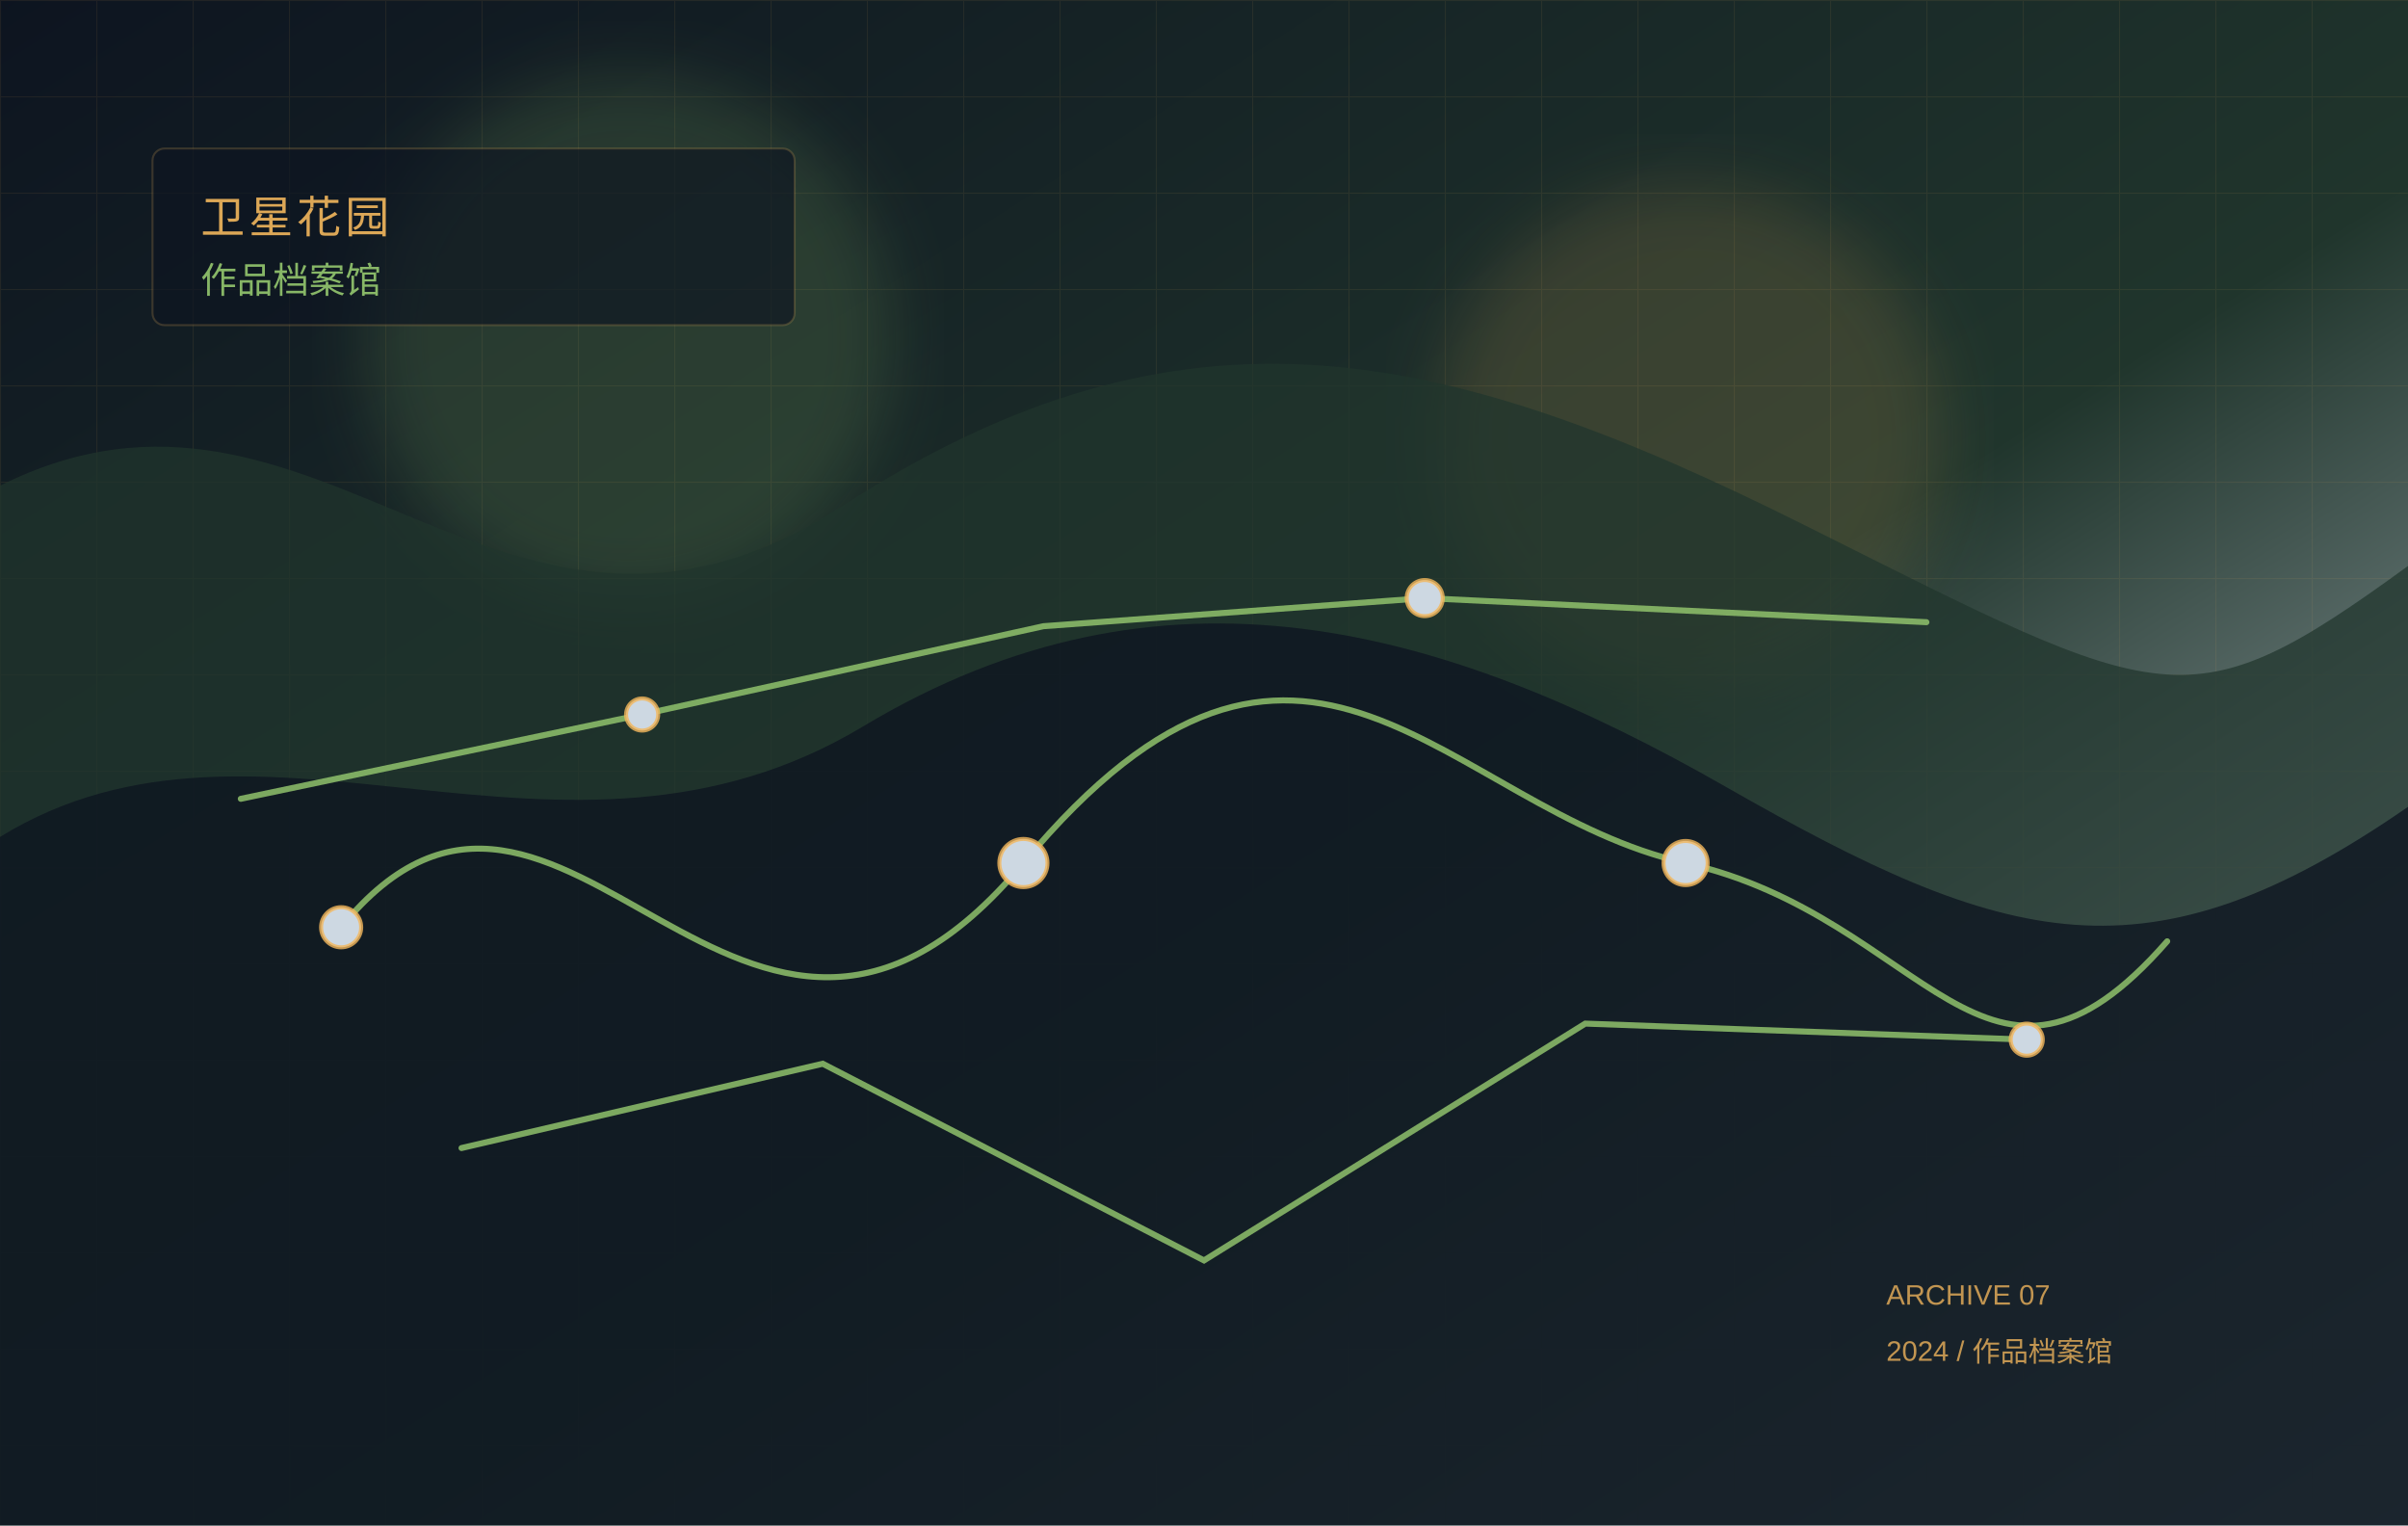
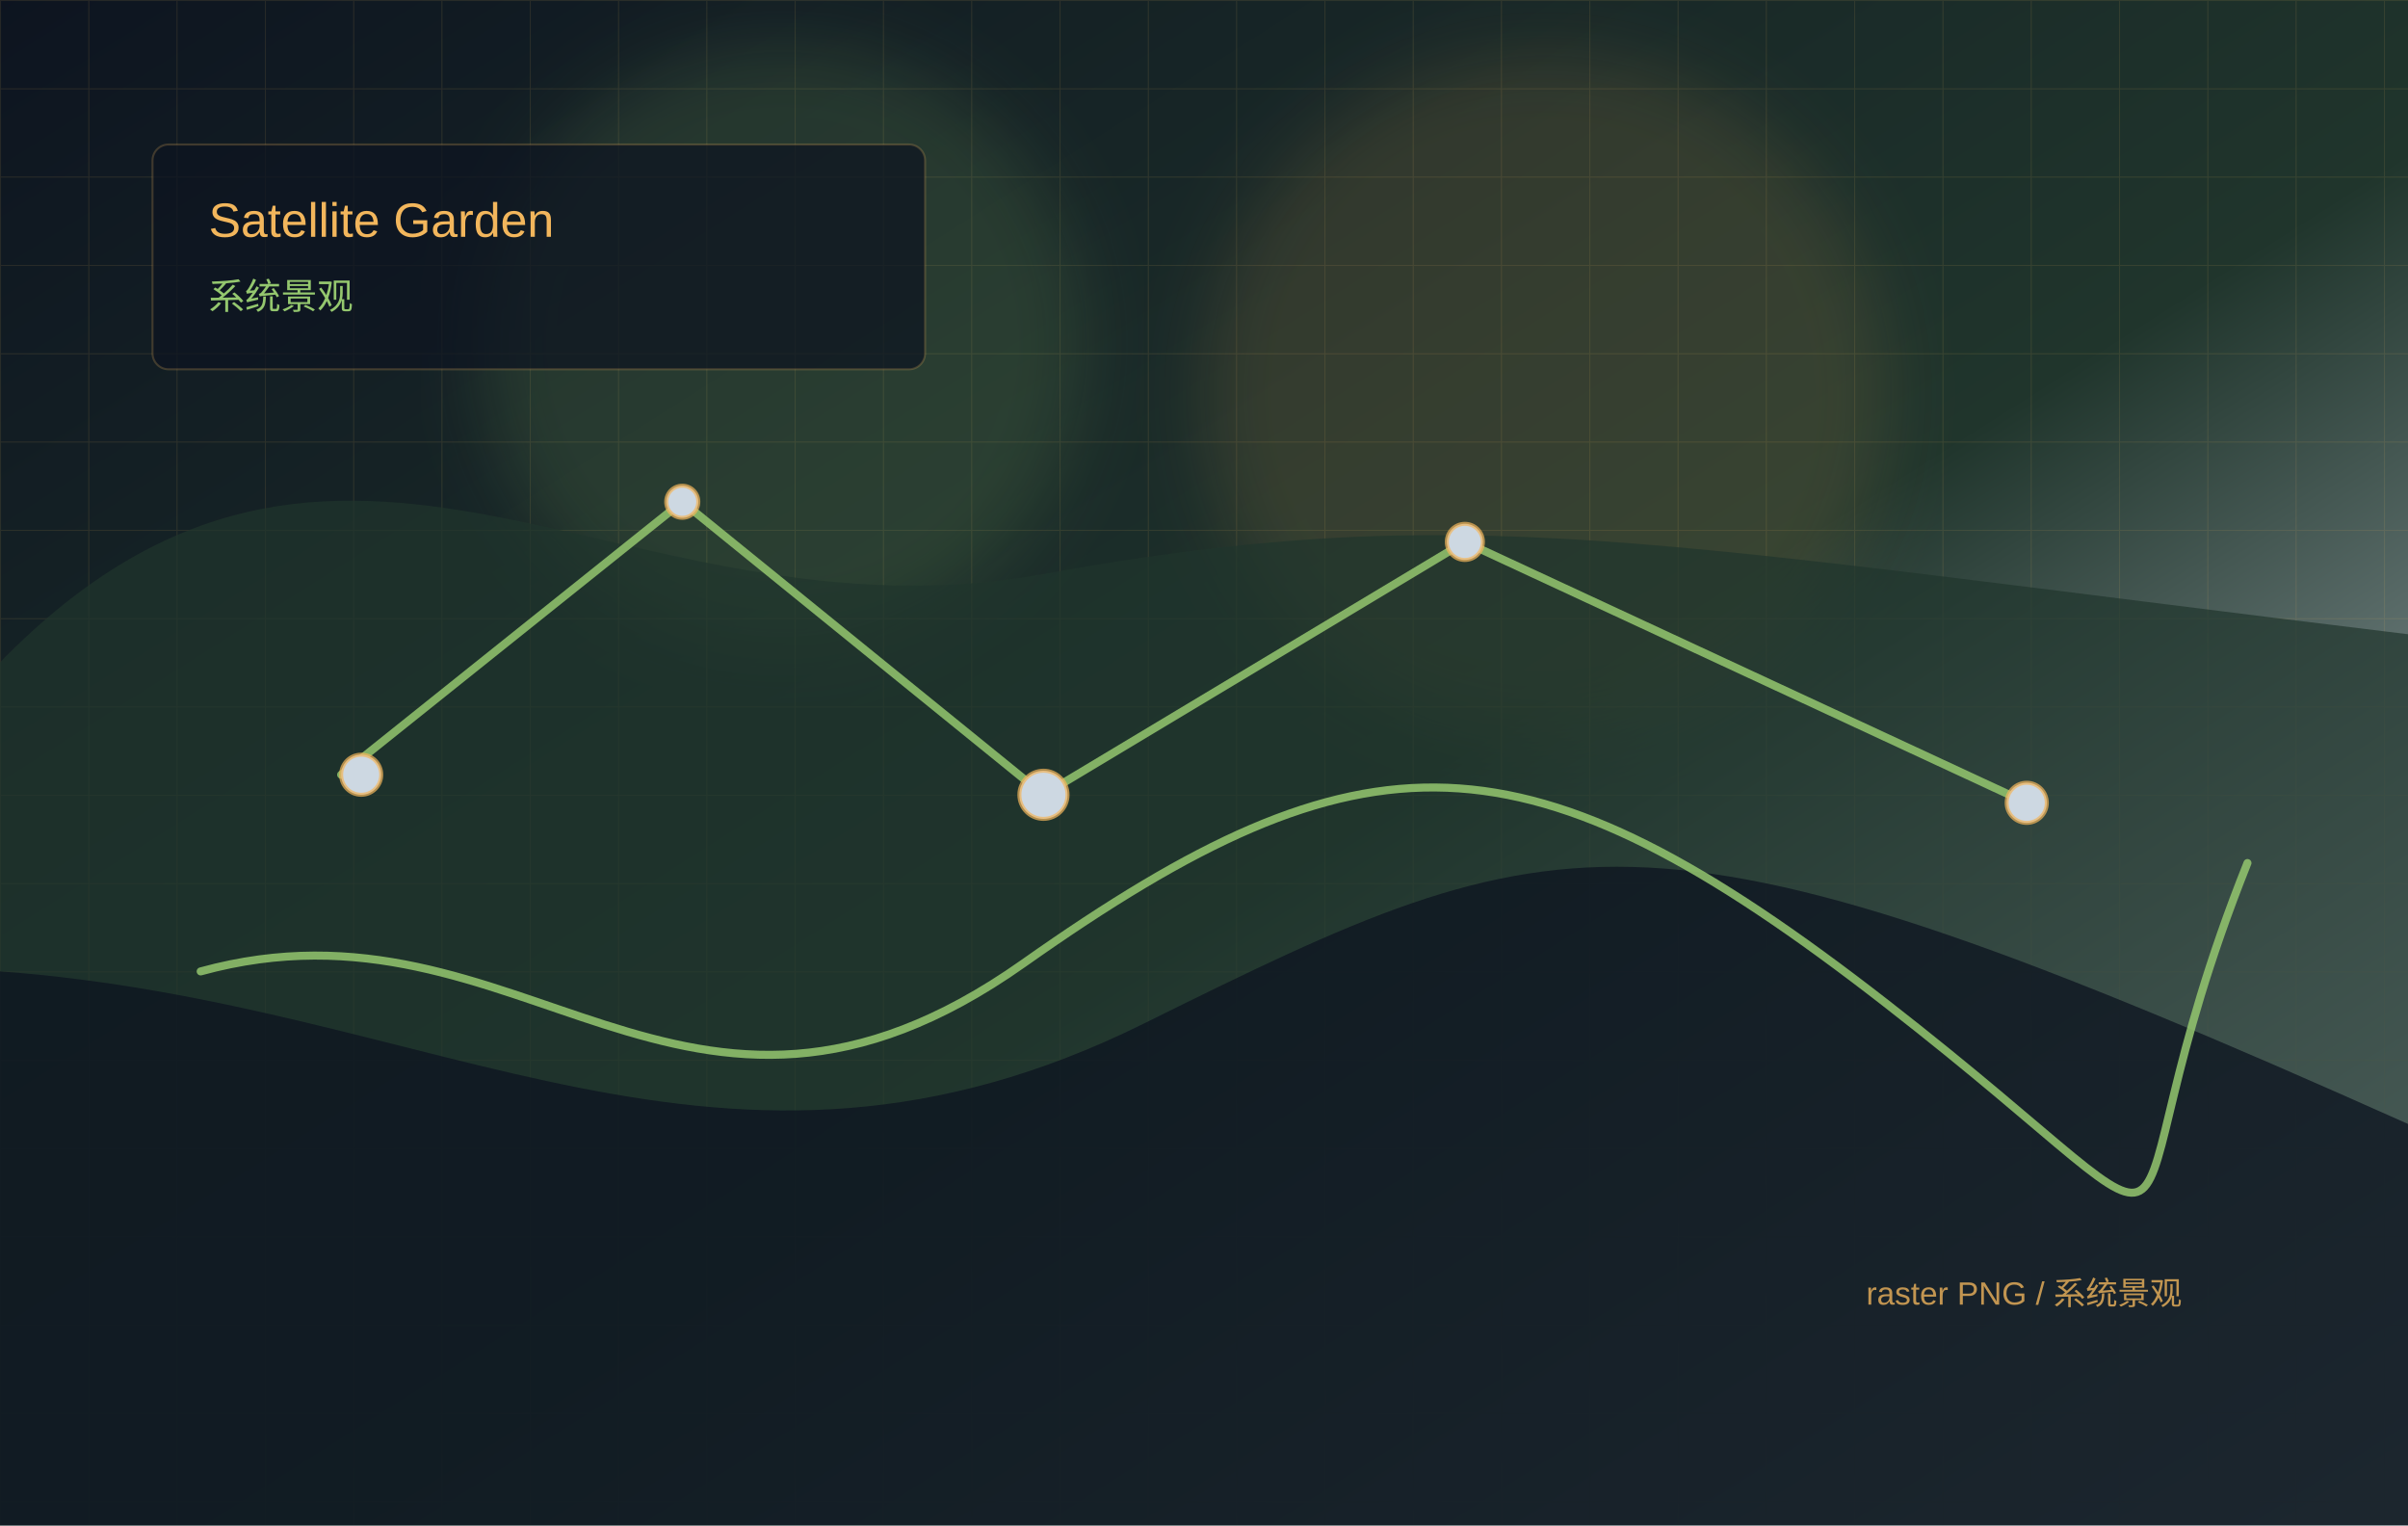
<svg xmlns="http://www.w3.org/2000/svg" viewBox="0 0 1200 760" role="img" aria-labelledby="title desc">
  <defs>
-     <linearGradient id="sky" x1="0" y1="0" x2="1" y2="1">
+     <linearGradient id="g" x1="0" y1="0" x2="1" y2="1">
      <stop offset="0" stop-color="#0d1420" />
-       <stop offset="0.56" stop-color="#20352c" />
+       <stop offset=".55" stop-color="#20352c" />
      <stop offset="1" stop-color="#cdd8e2" />
    </linearGradient>
-     <pattern id="grid" width="48" height="48" patternUnits="userSpaceOnUse">
-       <path d="M48 0H0V48" fill="none" stroke="#f2b65c" stroke-opacity=".12" stroke-width="1" />
+     <pattern id="grid" width="44" height="44" patternUnits="userSpaceOnUse">
+       <path d="M44 0H0V44" fill="none" stroke="#f2b65c" stroke-opacity=".11" />
    </pattern>
-     <filter id="soft">
-       <feGaussianBlur stdDeviation="16" />
+     <filter id="blur">
+       <feGaussianBlur stdDeviation="18" />
    </filter>
  </defs>
-   <rect width="1200" height="760" fill="url(#sky)" />
-   <rect width="1200" height="760" fill="url(#grid)" opacity=".65" />
-   <circle cx="313" cy="168" r="131" fill="#94c76e" opacity=".16" filter="url(#soft)" />
-   <circle cx="842" cy="218" r="126" fill="#f2b65c" opacity=".14" filter="url(#soft)" />
-   <path d="M0 242 C 160 162, 250 362, 420 252 S 720 172, 900 262 S 1090 362, 1200 282 V760 H0Z" fill="#20352c" opacity=".72" />
-   <path d="M0 417 C 130 337, 280 452, 430 362 S 720 312, 860 392 S 1070 492, 1200 402 V760 H0Z" fill="#0d1420" opacity=".78" />
-   <g fill="none" stroke="#94c76e" stroke-width="3" stroke-linecap="round" opacity=".82">
-     <path d="M170 462 C280 327, 370 598, 510 430 S720 403, 840 430 S990 572, 1080 469" />
-     <path d="M120 398 L320 356 L520 312 L710 298 L960 310" />
-     <path d="M230 572 L410 530 L600 628 L790 510 L1010 518" />
+   <rect width="1200" height="760" fill="url(#g)" />
+   <rect width="1200" height="760" fill="url(#grid)" />
+   <circle cx="390" cy="171" r="150" fill="#94c76e" opacity=".14" filter="url(#blur)" />
+   <circle cx="770" cy="196" r="170" fill="#f2b65c" opacity=".12" filter="url(#blur)" />
+   <path d="M0 330 C170 156, 310 324, 520 286 S820 270, 1200 316 V760 H0Z" fill="#20352c" opacity=".7" />
+   <path d="M0 484 C220 500, 360 614, 570 510 S820 390, 1200 560 V760 H0Z" fill="#0d1420" opacity=".78" />
+   <g fill="none" stroke="#94c76e" stroke-width="4" stroke-linecap="round" opacity=".85">
+     <path d="M100 484 C260 440, 340 600, 510 480 S760 360, 940 500 S1040 630, 1120 430" />
+     <path d="M170 386 L340 250 L520 396 L730 270 L1010 400" />
  </g>
-   <g fill="#cdd8e2" stroke="#f2b65c" stroke-opacity=".8" stroke-width="2">
-     <circle cx="170" cy="462" r="10" />
-     <circle cx="320" cy="356" r="8" />
-     <circle cx="510" cy="430" r="12" />
-     <circle cx="710" cy="298" r="9" />
-     <circle cx="840" cy="430" r="11" />
-     <circle cx="1010" cy="518" r="8" />
+   <g fill="#cdd8e2" stroke="#f2b65c" stroke-opacity=".7" stroke-width="2">
+     <circle cx="180" cy="386" r="10" />
+     <circle cx="340" cy="250" r="8" />
+     <circle cx="520" cy="396" r="12" />
+     <circle cx="730" cy="270" r="9" />
+     <circle cx="1010" cy="400" r="10" />
  </g>
-   <g opacity=".9">
-     <rect x="76" y="74" width="320" height="88" rx="6" fill="#0d1420" fill-opacity=".72" stroke="#f2b65c" stroke-opacity=".22" />
-     <text x="100" y="116" fill="#f2b65c" font-family="Arial, sans-serif" font-size="22" letter-spacing="2">卫星花园</text>
-     <text x="100" y="146" fill="#94c76e" font-family="Arial, sans-serif" font-size="18">作品档案馆</text>
-   </g>
-   <g font-family="Arial, sans-serif" font-size="14" fill="#f2b65c" opacity=".78">
-     <text x="940" y="650">ARCHIVE 07</text>
-     <text x="940" y="678">2024 / 作品档案馆</text>
-   </g>
+   <rect x="76" y="72" width="385" height="112" rx="8" fill="#0d1420" fill-opacity=".72" stroke="#f2b65c" stroke-opacity=".22" />
+   <text x="104" y="118" fill="#f2b65c" font-family="Arial, sans-serif" font-size="24">Satellite Garden</text>
+   <text x="104" y="154" fill="#94c76e" font-family="Arial, sans-serif" font-size="18">系统景观</text>
+   <text x="930" y="650" fill="#f2b65c" opacity=".78" font-family="Arial, sans-serif" font-size="16">raster PNG / 系统景观</text>
</svg>
